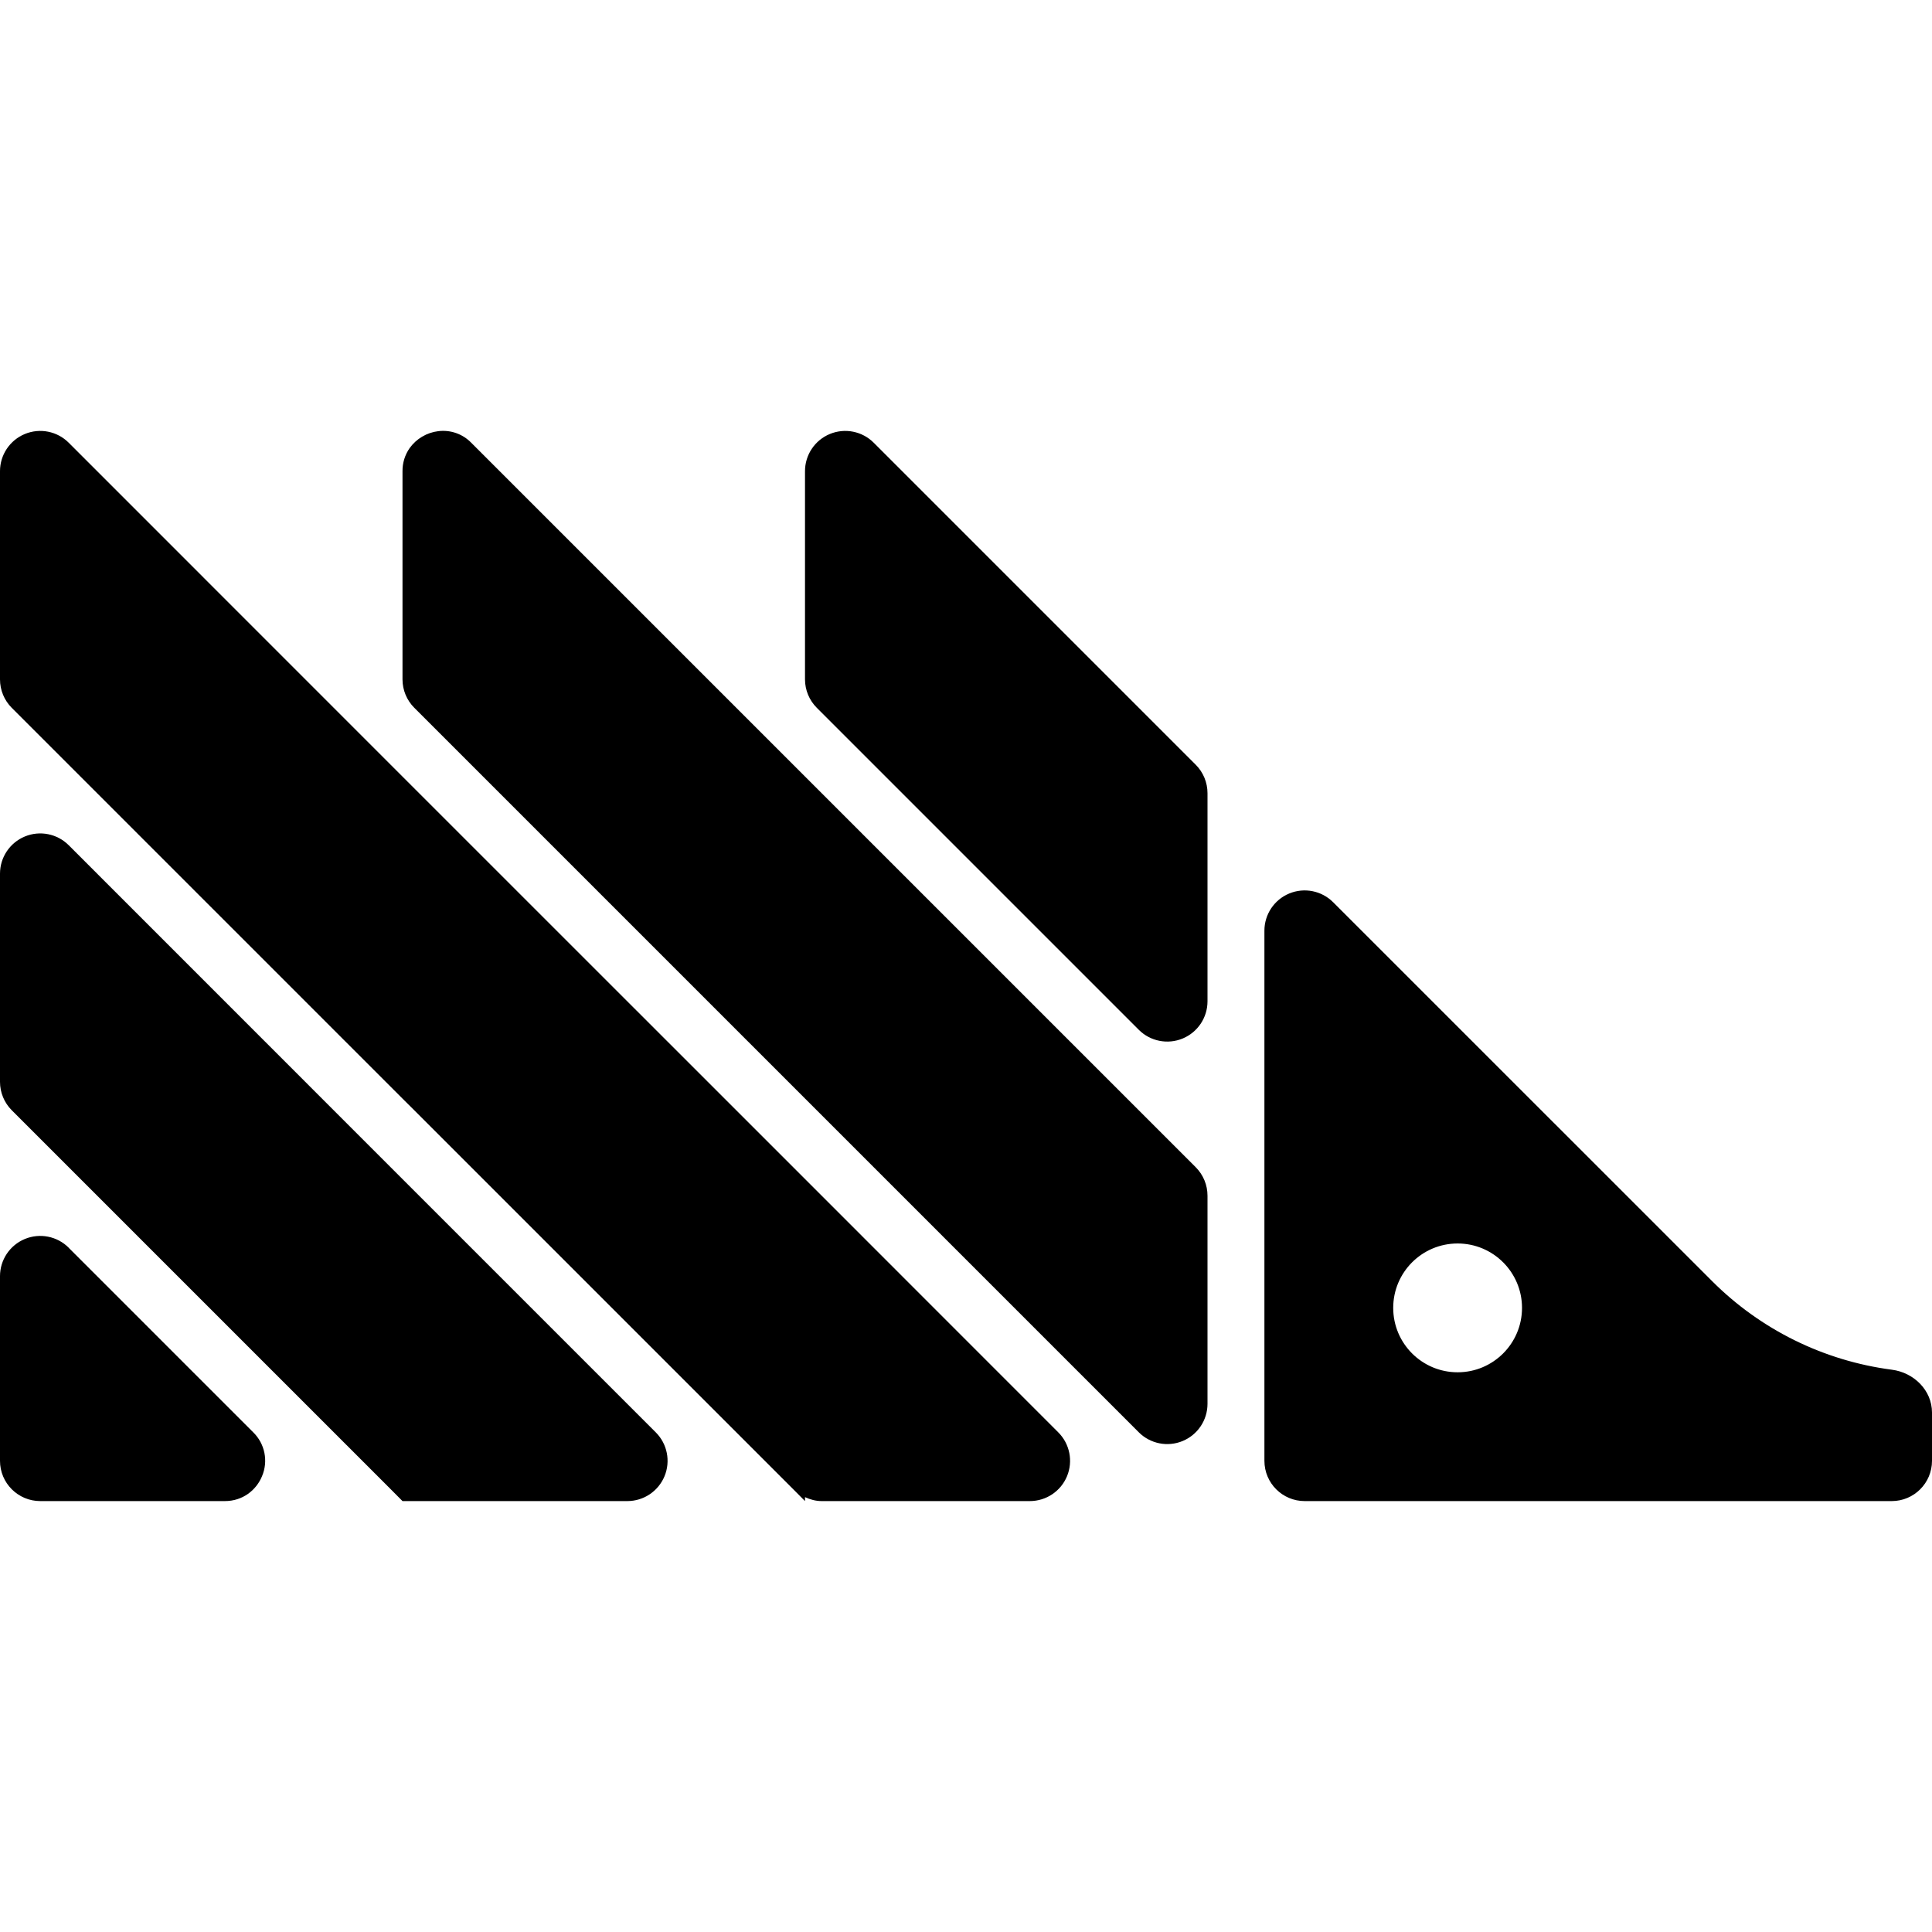
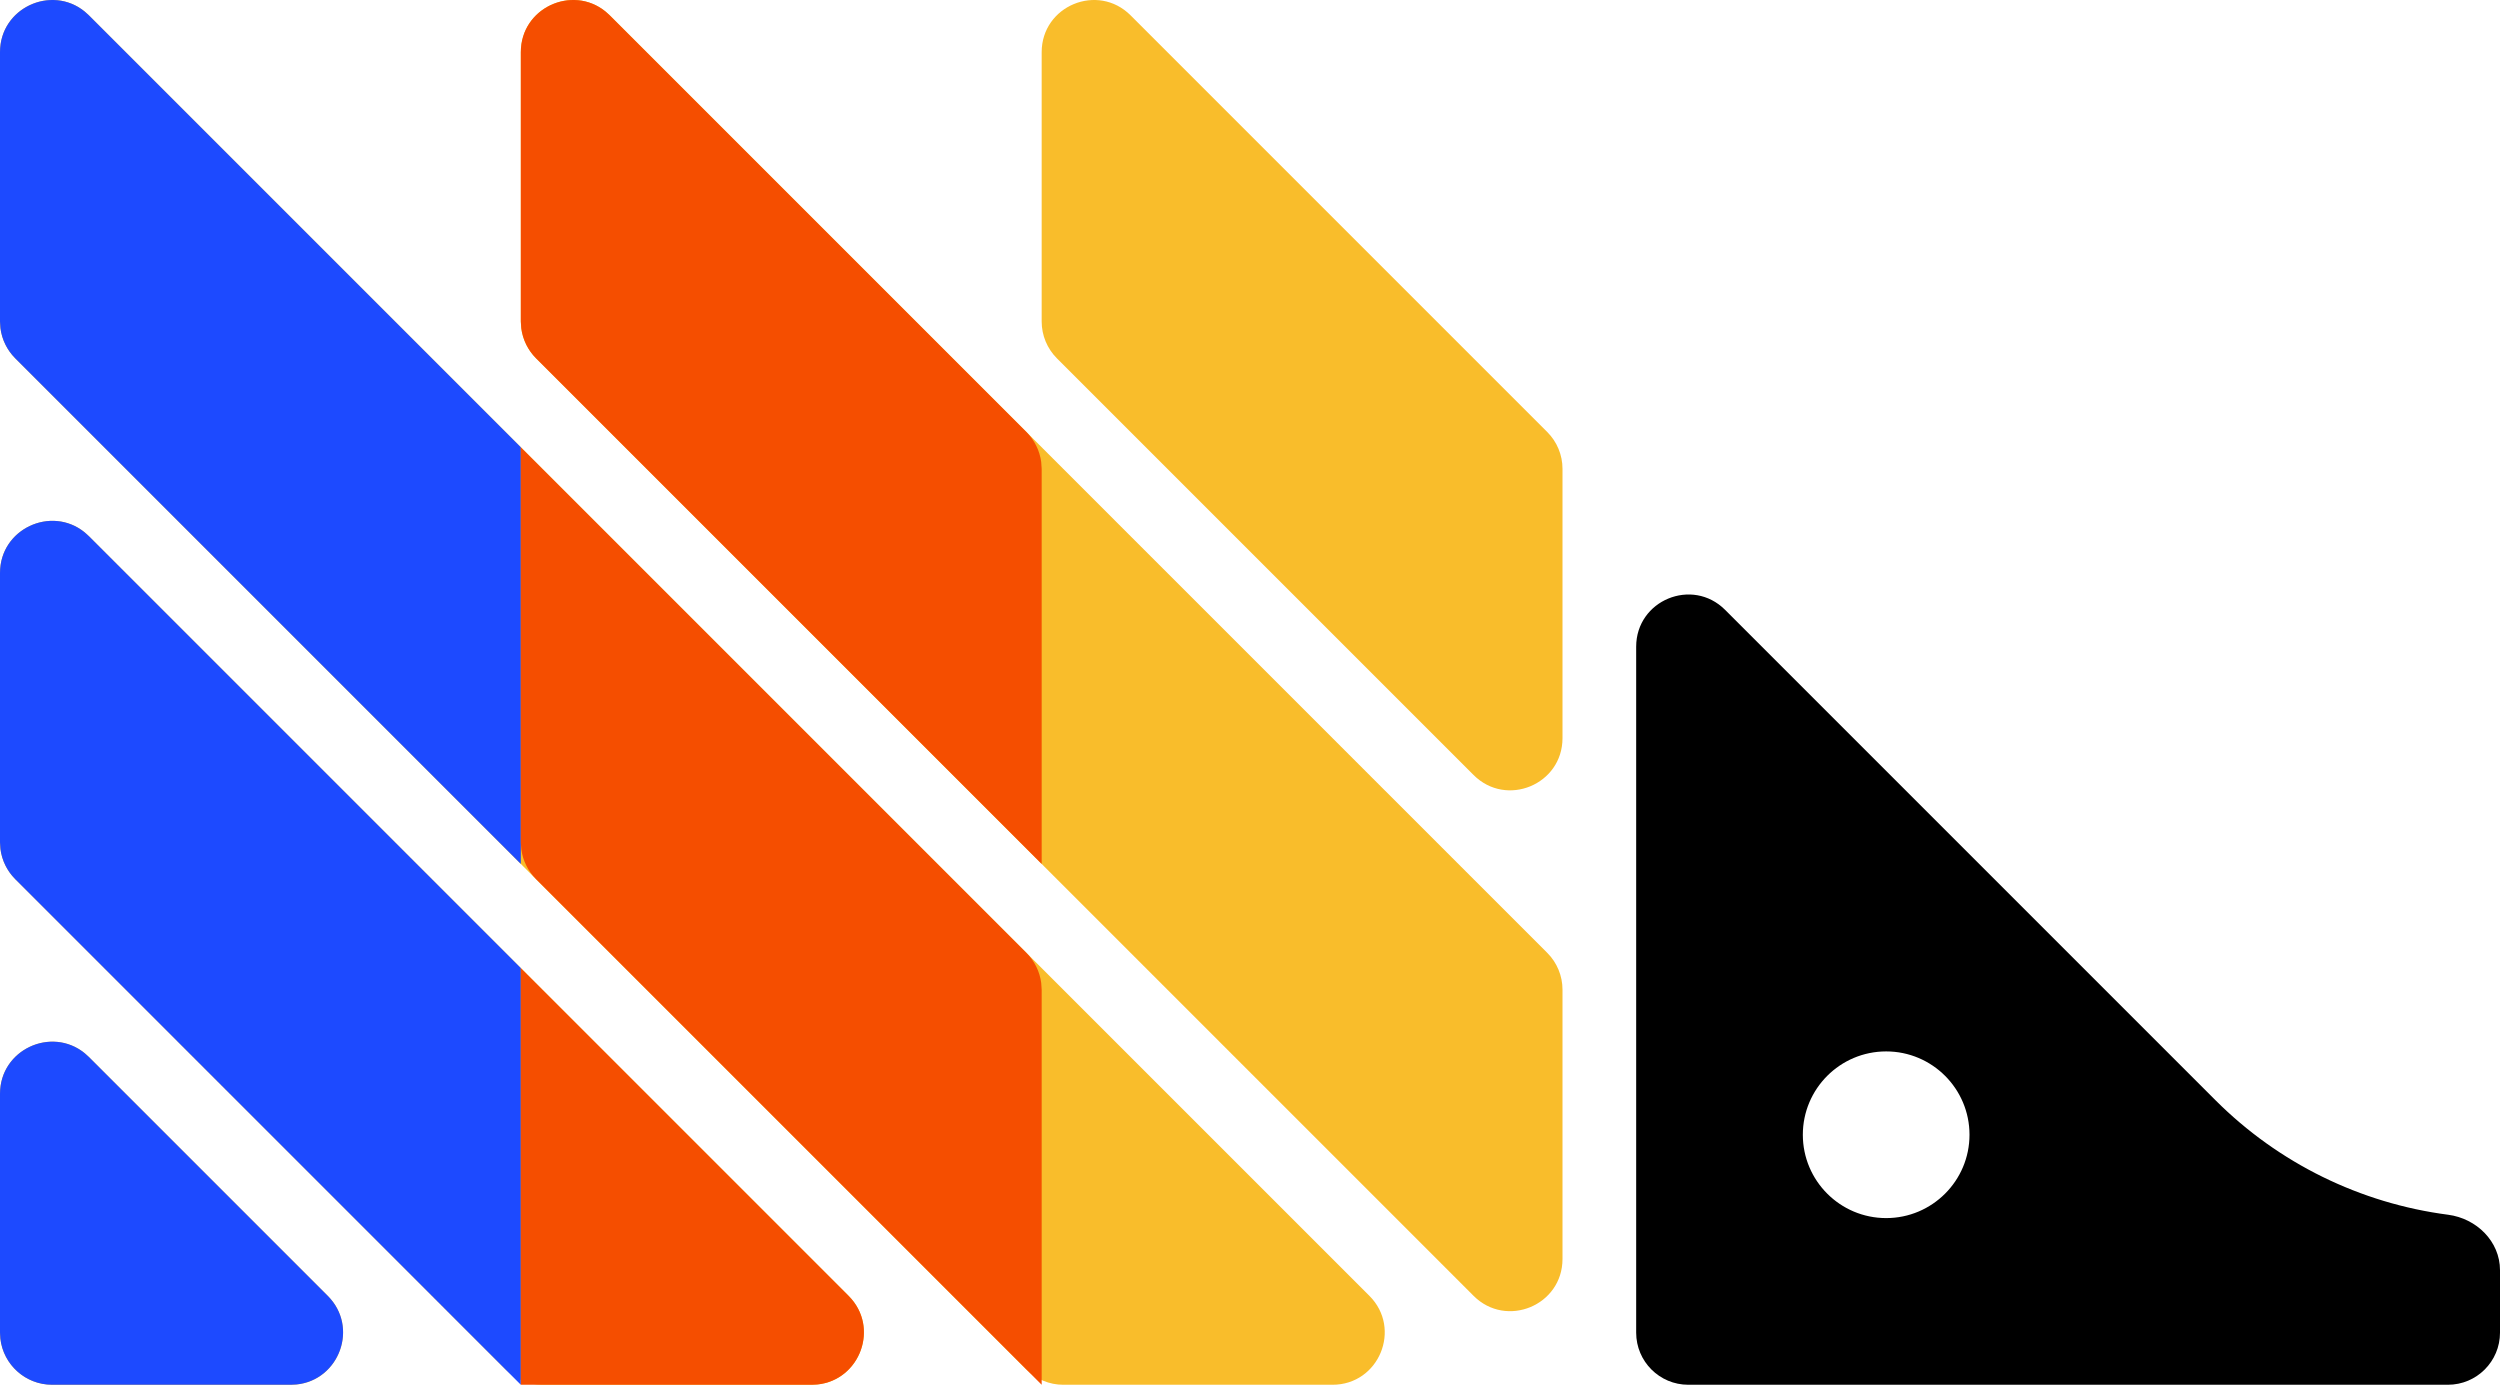
- <svg xmlns="http://www.w3.org/2000/svg" role="img" viewBox="0 0 24 24">
-   <path fill="currentColor" d="M9.854 14.5 5 9.647.854 5.5A.5.5 0 0 0 0 5.854V8.44a.5.5 0 0 0 .146.353L5 13.647l.147.146L9.854 18.5l.146.147v-.049c.065.03.134.049.207.049h2.586a.5.5 0 0 0 .353-.854L9.854 14.5zm0-5-4-4a.487.487 0 0 0-.409-.144.515.515 0 0 0-.356.21.493.493 0 0 0-.089.288V8.44a.5.5 0 0 0 .147.353l9 9a.5.5 0 0 0 .853-.354v-2.585a.5.5 0 0 0-.146-.354l-5-5zm1-4a.5.5 0 0 0-.854.354V8.44a.5.5 0 0 0 .147.353l4 4a.5.5 0 0 0 .853-.354V9.854a.5.5 0 0 0-.146-.354l-4-4zm12.647 11.515a3.863 3.863 0 0 1-2.232-1.1l-4.708-4.707a.5.5 0 0 0-.854.354v6.585a.5.5 0 0 0 .5.5H23.5a.5.5 0 0 0 .5-.5v-.6c0-.276-.225-.497-.499-.532zm-5.394.032a.8.8 0 1 1 0-1.6.8.8 0 0 1 0 1.6zM.854 15.5a.5.5 0 0 0-.854.354v2.293a.5.5 0 0 0 .5.5h2.293c.222 0 .39-.135.462-.309a.493.493 0 0 0-.109-.545L.854 15.501zM5 14.647.854 10.5a.5.5 0 0 0-.854.353v2.586a.5.5 0 0 0 .146.353L4.854 18.5l.146.147h2.793a.5.5 0 0 0 .353-.854L5 14.647z" />
+ <svg xmlns="http://www.w3.org/2000/svg" width="256px" height="142px" viewBox="0 0 256 142" version="1.1" preserveAspectRatio="xMidYMid">
+   <g>
+     <path d="M0,112.012 C0,107.259 5.746,104.879 9.107,108.24 L33.559,132.692 C36.92,136.053 34.54,141.799 29.787,141.799 L5.335,141.799 C2.389,141.799 0,139.411 0,136.464 L0,112.012 Z M0,86.256 C0,87.671 0.562,89.028 1.563,90.029 L51.771,140.237 C52.771,141.237 54.128,141.799 55.543,141.799 L83.12,141.799 C87.873,141.799 90.254,136.053 86.893,132.692 L9.107,54.907 C5.746,51.546 0,53.926 0,58.679 L0,86.256 Z M0,32.923 C0,34.338 0.562,35.695 1.563,36.695 L105.104,140.237 C106.104,141.237 107.462,141.799 108.876,141.799 L136.454,141.799 C141.207,141.799 143.587,136.053 140.226,132.692 L9.107,1.573 C5.747,-1.788 0,0.593 0,5.346 L0,32.923 Z M53.333,32.923 C53.333,34.338 53.896,35.695 54.896,36.695 L150.893,132.692 C154.254,136.053 160,133.673 160,128.92 L160,101.342 C160,99.928 159.438,98.57 158.437,97.57 L62.441,1.573 C59.08,-1.788 53.333,0.593 53.333,5.346 L53.333,32.923 Z M115.774,1.573 C112.413,-1.788 106.667,0.593 106.667,5.346 L106.667,32.923 C106.667,34.338 107.229,35.695 108.229,36.695 L150.893,79.359 C154.254,82.72 160,80.339 160,75.586 L160,48.009 C160,46.594 159.438,45.237 158.437,44.237 L115.774,1.573 Z" fill="#F9BD2B" />
+     <path d="M226.867,112.666 L176.651,62.45 C173.29,59.089 167.544,61.469 167.544,66.222 L167.544,136.464 C167.544,139.41 169.932,141.799 172.879,141.799 L250.665,141.799 C253.612,141.799 256,139.41 256,136.464 L256,130.067 C256,127.121 253.601,124.768 250.679,124.388 C241.713,123.22 233.326,119.125 226.867,112.666 Z M193.143,124.732 C188.433,124.732 184.61,120.909 184.61,116.199 C184.61,111.488 188.433,107.665 193.143,107.665 C197.854,107.665 201.677,111.488 201.677,116.199 C201.677,120.909 197.854,124.732 193.143,124.732 Z" fill="#000000" />
+     <path d="M8.656,107.833 L9.107,108.239 L33.559,132.692 C36.774,135.906 34.736,141.304 30.393,141.767 L29.787,141.799 L5.335,141.799 C2.599,141.799 0.344,139.739 0.036,137.086 L0,136.464 L0,112.012 C0,107.465 5.258,105.09 8.656,107.833 Z M8.656,54.501 L9.107,54.907 L53.333,99.133 L53.333,141.8 L1.563,90.029 C0.729,89.195 0.2,88.114 0.046,86.958 L0,86.257 L0,58.679 C0,54.133 5.258,51.758 8.656,54.501 Z M0,5.346 C0,0.799 5.258,-1.576 8.656,1.167 L9.107,1.573 L53.333,45.799 L53.333,88.466 L1.563,36.695 C0.729,35.861 0.2,34.78 0.046,33.624 L0,32.923 L0,5.346 Z" fill="#1D4AFF" />
+     <path d="M53.333,45.8 L105.104,97.571 C105.938,98.404 106.467,99.486 106.62,100.642 L106.667,101.343 L106.667,141.8 L54.896,90.029 C54.062,89.195 53.533,88.114 53.38,86.958 L53.333,86.257 L53.333,45.8 Z M53.333,99.132 L86.893,132.692 C90.108,135.906 88.069,141.304 83.727,141.767 L83.12,141.799 L53.333,141.799 L53.333,99.132 Z M61.989,1.167 L62.441,1.573 L105.104,44.237 C105.938,45.07 106.467,46.152 106.62,47.308 L106.667,48.009 L106.667,88.466 L54.896,36.695 C54.062,35.861 53.533,34.78 53.38,33.624 L53.333,32.923 L53.333,5.346 C53.333,0.799 58.591,-1.576 61.989,1.167 Z" fill="#F54E00" />
+   </g>
</svg>
